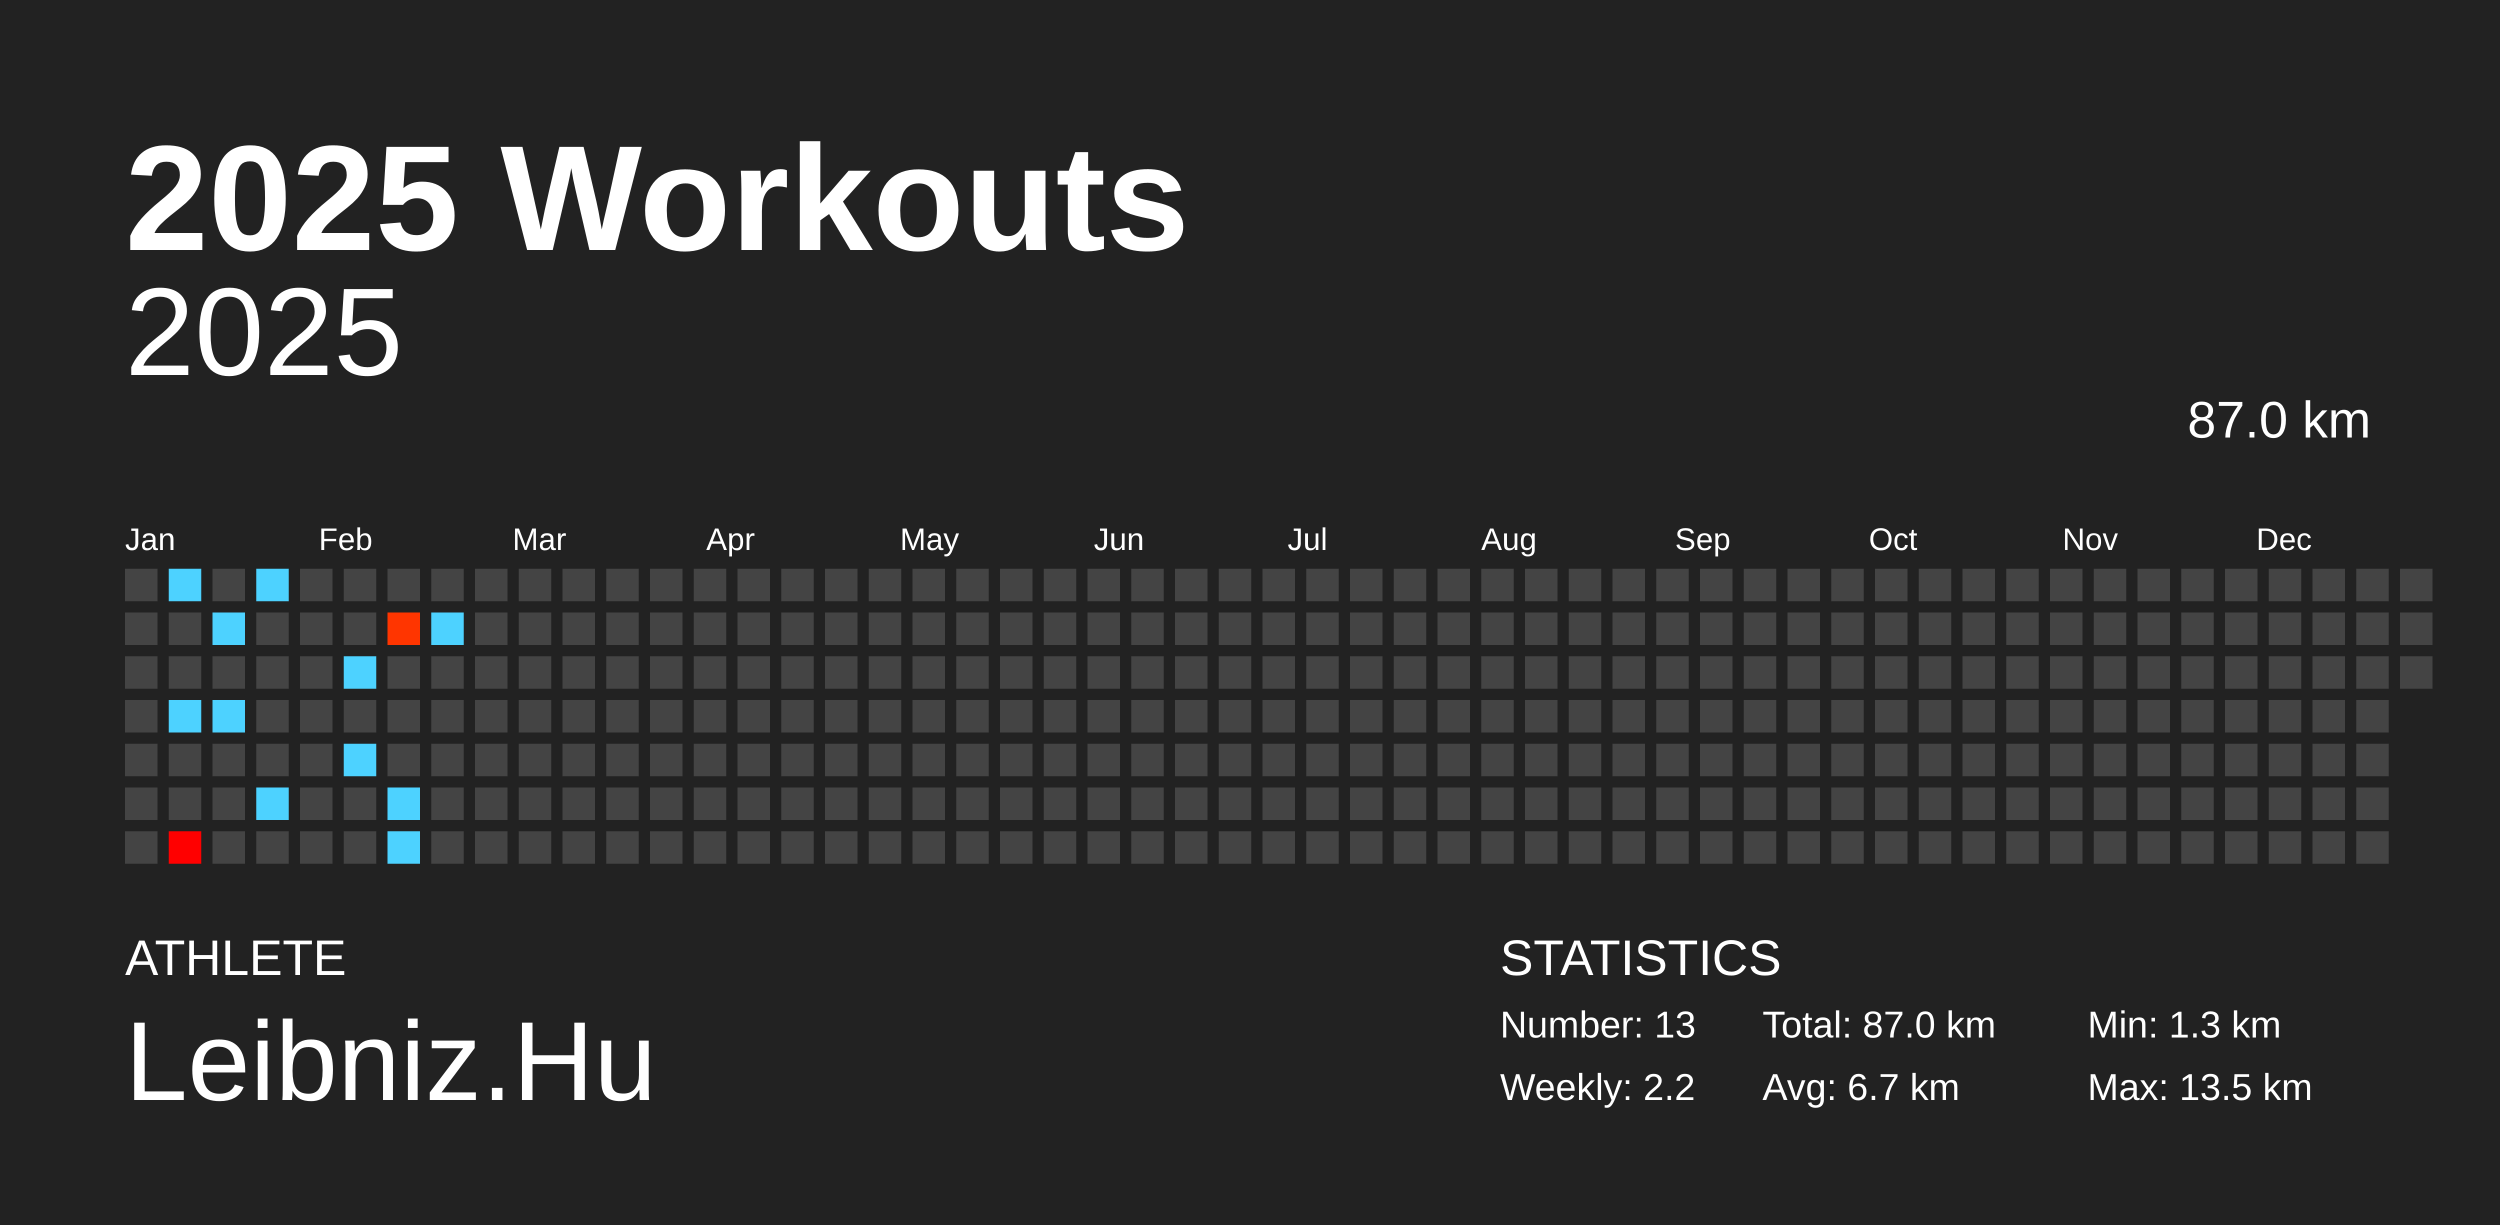
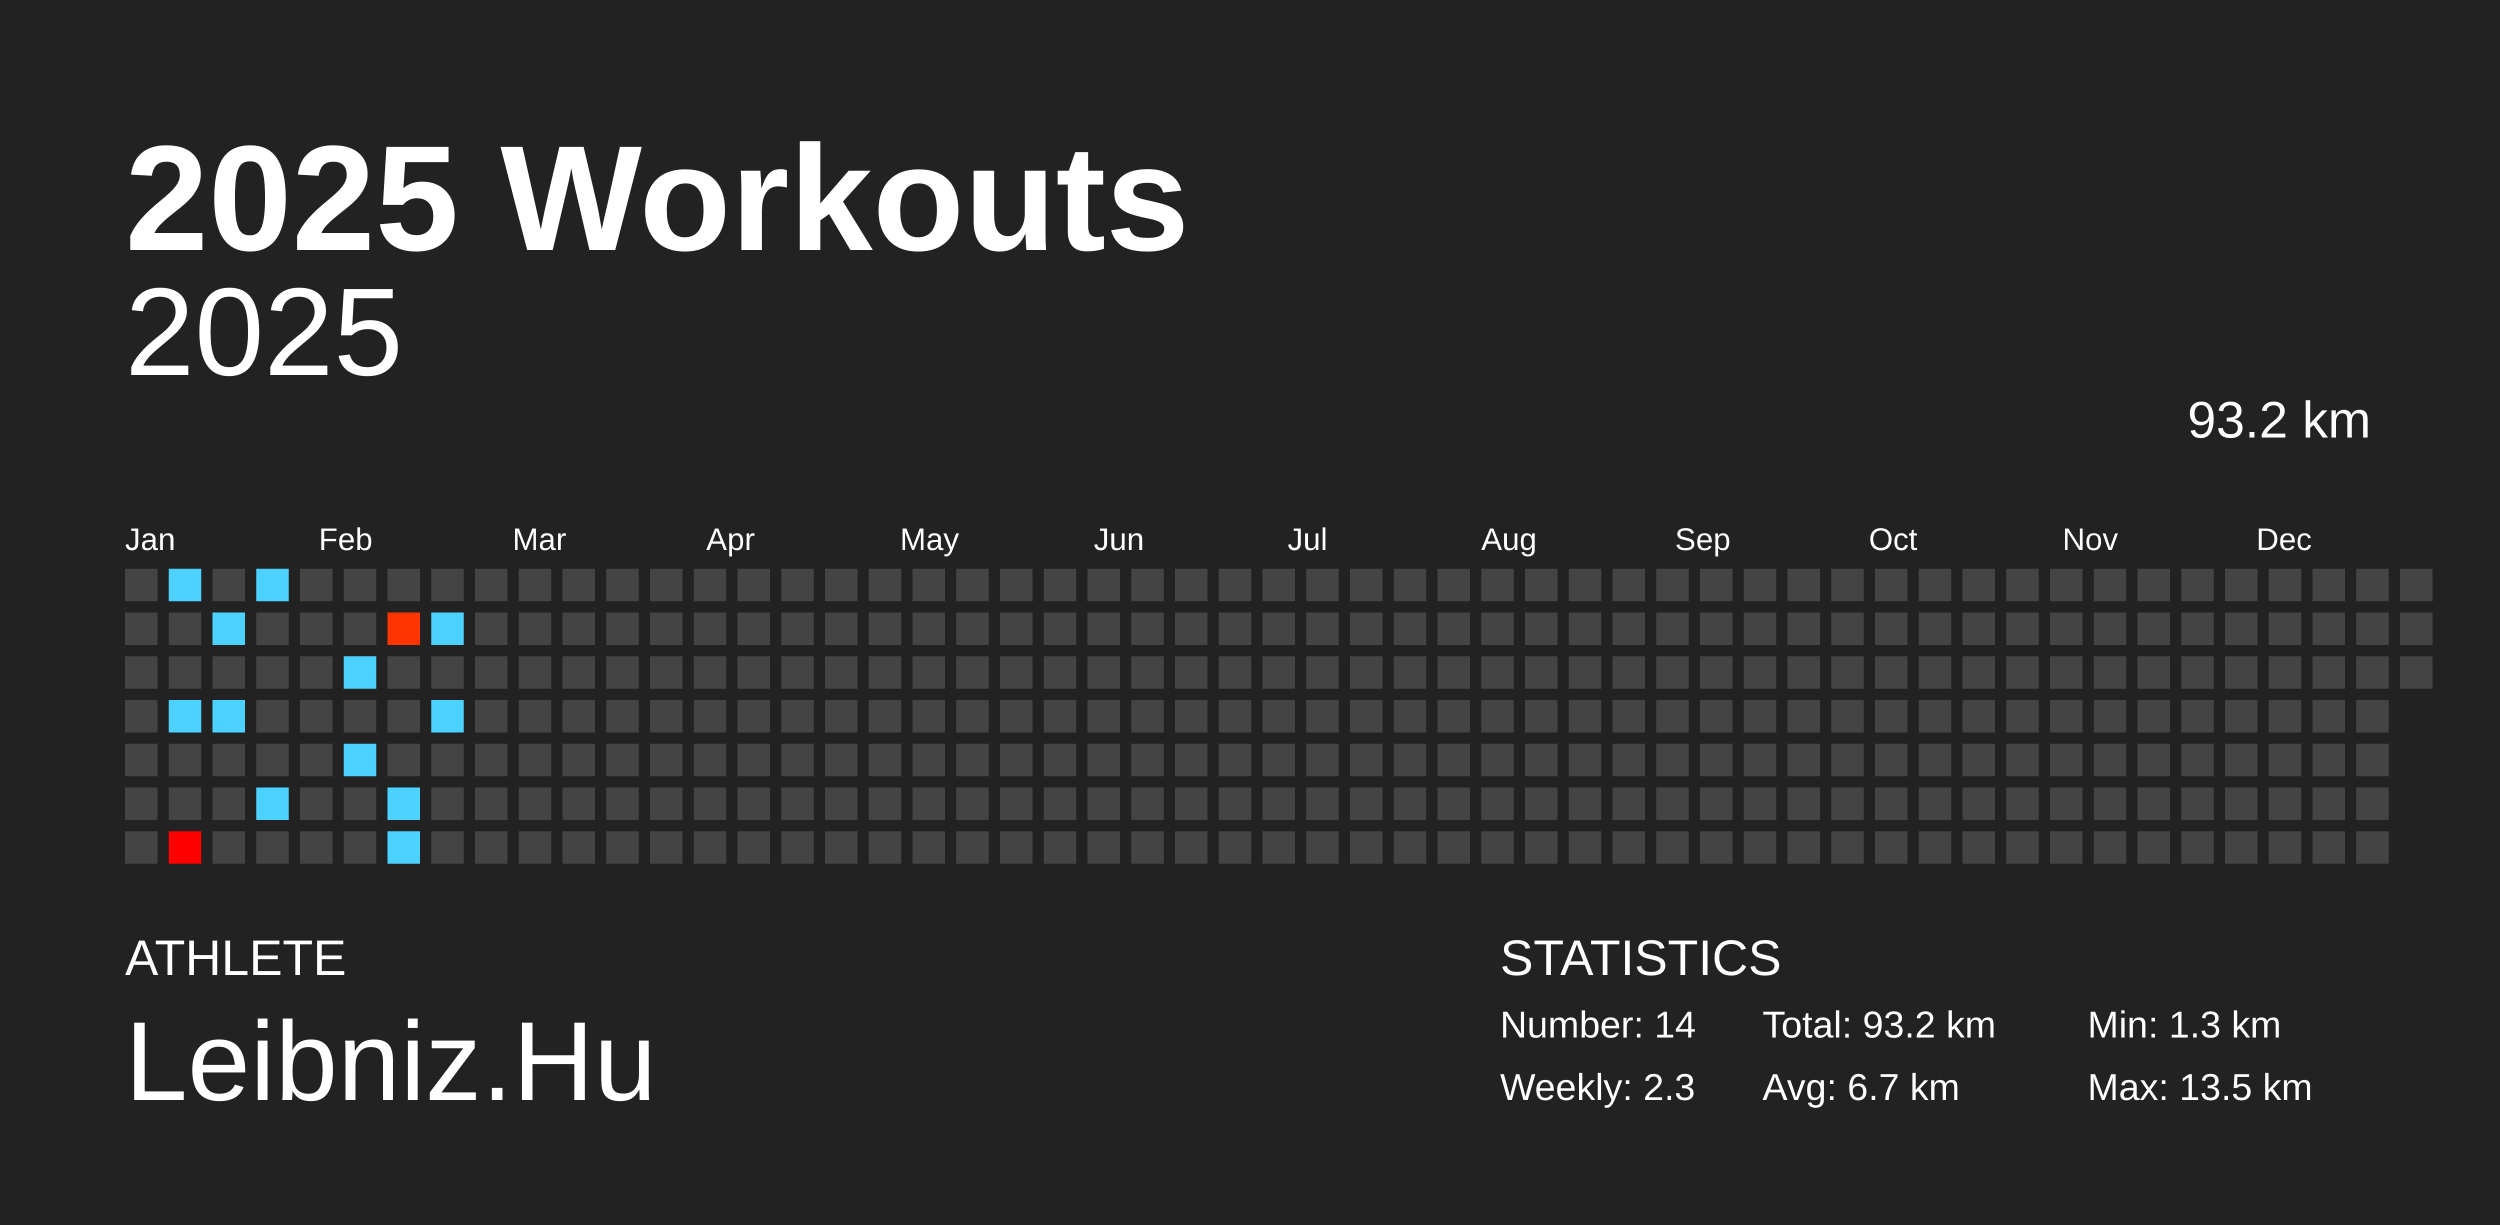
<svg xmlns="http://www.w3.org/2000/svg" baseProfile="full" height="98mm" version="1.1" viewBox="0,0,200,98" width="200mm">
  <defs />
  <rect fill="#222222" height="98" width="200" x="0" y="0" />
  <text fill="#FFFFFF" style="font-size:12px; font-family:Arial; font-weight:bold;" x="10" y="20">2025 Workouts</text>
  <text fill="#FFFFFF" style="font-size:4px; font-family:Arial" x="10" y="78">ATHLETE</text>
  <text fill="#FFFFFF" style="font-size:9px; font-family:Arial" x="10" y="88">Leibniz.Hu</text>
  <text fill="#FFFFFF" style="font-size:4px; font-family:Arial" x="120" y="78">STATISTICS</text>
-   <text fill="#FFFFFF" style="font-size:3px; font-family:Arial" x="120" y="83">Number: 13</text>
-   <text fill="#FFFFFF" style="font-size:3px; font-family:Arial" x="120" y="88">Weekly: 2.2</text>
-   <text fill="#FFFFFF" style="font-size:3px; font-family:Arial" x="141" y="83">Total: 87.0 km</text>
+   <text fill="#FFFFFF" style="font-size:3px; font-family:Arial" x="120" y="83">Number: 14</text>
+   <text fill="#FFFFFF" style="font-size:3px; font-family:Arial" x="120" y="88">Weekly: 2.3</text>
+   <text fill="#FFFFFF" style="font-size:3px; font-family:Arial" x="141" y="83">Total: 93.2 km</text>
  <text fill="#FFFFFF" style="font-size:3px; font-family:Arial" x="141" y="88">Avg: 6.7 km</text>
  <text fill="#FFFFFF" style="font-size:3px; font-family:Arial" x="167" y="83">Min: 1.3 km</text>
  <text fill="#FFFFFF" style="font-size:3px; font-family:Arial" x="167" y="88">Max: 13.5 km</text>
  <text alignment-baseline="hanging" fill="#FFFFFF" style="font-size:10.0px; font-family:Arial;" x="10" y="30">2025</text>
-   <text alignment-baseline="hanging" fill="#FFFFFF" style="font-size:4.125px; font-family:Arial;" x="175" y="35">87.0 km</text>
+   <text alignment-baseline="hanging" fill="#FFFFFF" style="font-size:4.125px; font-family:Arial;" x="175" y="35">93.2 km</text>
  <text fill="#FFFFFF" style="font-size:2.5px; font-family:Arial" x="10.0" y="44">Jan</text>
  <text fill="#FFFFFF" style="font-size:2.5px; font-family:Arial" x="25.5" y="44">Feb</text>
  <text fill="#FFFFFF" style="font-size:2.5px; font-family:Arial" x="41.0" y="44">Mar</text>
  <text fill="#FFFFFF" style="font-size:2.5px; font-family:Arial" x="56.5" y="44">Apr</text>
  <text fill="#FFFFFF" style="font-size:2.5px; font-family:Arial" x="72.0" y="44">May</text>
  <text fill="#FFFFFF" style="font-size:2.5px; font-family:Arial" x="87.5" y="44">Jun</text>
  <text fill="#FFFFFF" style="font-size:2.5px; font-family:Arial" x="103.0" y="44">Jul</text>
  <text fill="#FFFFFF" style="font-size:2.5px; font-family:Arial" x="118.5" y="44">Aug</text>
  <text fill="#FFFFFF" style="font-size:2.5px; font-family:Arial" x="134.0" y="44">Sep</text>
  <text fill="#FFFFFF" style="font-size:2.5px; font-family:Arial" x="149.5" y="44">Oct</text>
  <text fill="#FFFFFF" style="font-size:2.5px; font-family:Arial" x="165.0" y="44">Nov</text>
  <text fill="#FFFFFF" style="font-size:2.5px; font-family:Arial" x="180.5" y="44">Dec</text>
  <rect fill="#444444" height="2.6" width="2.6" x="10.0" y="45.5" />
  <rect fill="#444444" height="2.6" width="2.6" x="10.0" y="49.0" />
  <rect fill="#444444" height="2.6" width="2.6" x="10.0" y="52.5" />
  <rect fill="#444444" height="2.6" width="2.6" x="10.0" y="56.0" />
  <rect fill="#444444" height="2.6" width="2.6" x="10.0" y="59.5" />
  <rect fill="#444444" height="2.6" width="2.6" x="10.0" y="63.0" />
  <rect fill="#444444" height="2.6" width="2.6" x="10.0" y="66.5" />
  <rect fill="#4dd2ff" height="2.6" width="2.6" x="13.5" y="45.5" />
  <rect fill="#444444" height="2.6" width="2.6" x="13.5" y="49.0" />
  <rect fill="#444444" height="2.6" width="2.6" x="13.5" y="52.5" />
  <rect fill="#4dd2ff" height="2.6" width="2.6" x="13.5" y="56.0" />
  <rect fill="#444444" height="2.6" width="2.6" x="13.5" y="59.5" />
  <rect fill="#444444" height="2.6" width="2.6" x="13.5" y="63.0" />
  <rect fill="#ff0000" height="2.6" width="2.6" x="13.5" y="66.5" />
  <rect fill="#444444" height="2.6" width="2.6" x="17.0" y="45.5" />
  <rect fill="#4dd2ff" height="2.6" width="2.6" x="17.0" y="49.0" />
  <rect fill="#444444" height="2.6" width="2.6" x="17.0" y="52.5" />
  <rect fill="#4dd2ff" height="2.6" width="2.6" x="17.0" y="56.0" />
  <rect fill="#444444" height="2.6" width="2.6" x="17.0" y="59.5" />
  <rect fill="#444444" height="2.6" width="2.6" x="17.0" y="63.0" />
  <rect fill="#444444" height="2.6" width="2.6" x="17.0" y="66.5" />
  <rect fill="#4dd2ff" height="2.6" width="2.6" x="20.5" y="45.5" />
  <rect fill="#444444" height="2.6" width="2.6" x="20.5" y="49.0" />
  <rect fill="#444444" height="2.6" width="2.6" x="20.5" y="52.5" />
  <rect fill="#444444" height="2.6" width="2.6" x="20.5" y="56.0" />
  <rect fill="#444444" height="2.6" width="2.6" x="20.5" y="59.5" />
  <rect fill="#4dd2ff" height="2.6" width="2.6" x="20.5" y="63.0" />
  <rect fill="#444444" height="2.6" width="2.6" x="20.5" y="66.5" />
  <rect fill="#444444" height="2.6" width="2.6" x="24.0" y="45.5" />
  <rect fill="#444444" height="2.6" width="2.6" x="24.0" y="49.0" />
  <rect fill="#444444" height="2.6" width="2.6" x="24.0" y="52.5" />
  <rect fill="#444444" height="2.6" width="2.6" x="24.0" y="56.0" />
  <rect fill="#444444" height="2.6" width="2.6" x="24.0" y="59.5" />
  <rect fill="#444444" height="2.6" width="2.6" x="24.0" y="63.0" />
  <rect fill="#444444" height="2.6" width="2.6" x="24.0" y="66.5" />
  <rect fill="#444444" height="2.6" width="2.6" x="27.5" y="45.5" />
  <rect fill="#444444" height="2.6" width="2.6" x="27.5" y="49.0" />
  <rect fill="#4dd2ff" height="2.6" width="2.6" x="27.5" y="52.5" />
  <rect fill="#444444" height="2.6" width="2.6" x="27.5" y="56.0" />
  <rect fill="#4dd2ff" height="2.6" width="2.6" x="27.5" y="59.5" />
  <rect fill="#444444" height="2.6" width="2.6" x="27.5" y="63.0" />
  <rect fill="#444444" height="2.6" width="2.6" x="27.5" y="66.5" />
  <rect fill="#444444" height="2.6" width="2.6" x="31.0" y="45.5" />
  <rect fill="#ff3500" height="2.6" width="2.6" x="31.0" y="49.0" />
  <rect fill="#444444" height="2.6" width="2.6" x="31.0" y="52.5" />
  <rect fill="#444444" height="2.6" width="2.6" x="31.0" y="56.0" />
  <rect fill="#444444" height="2.6" width="2.6" x="31.0" y="59.5" />
  <rect fill="#4dd2ff" height="2.6" width="2.6" x="31.0" y="63.0" />
  <rect fill="#4dd2ff" height="2.6" width="2.6" x="31.0" y="66.5" />
  <rect fill="#444444" height="2.6" width="2.6" x="34.5" y="45.5" />
  <rect fill="#4dd2ff" height="2.6" width="2.6" x="34.5" y="49.0" />
  <rect fill="#444444" height="2.6" width="2.6" x="34.5" y="52.5" />
-   <rect fill="#444444" height="2.6" width="2.6" x="34.5" y="56.0" />
+   <rect fill="#4dd2ff" height="2.6" width="2.6" x="34.5" y="56.0" />
  <rect fill="#444444" height="2.6" width="2.6" x="34.5" y="59.5" />
  <rect fill="#444444" height="2.6" width="2.6" x="34.5" y="63.0" />
  <rect fill="#444444" height="2.6" width="2.6" x="34.5" y="66.5" />
  <rect fill="#444444" height="2.6" width="2.6" x="38.0" y="45.5" />
  <rect fill="#444444" height="2.6" width="2.6" x="38.0" y="49.0" />
  <rect fill="#444444" height="2.6" width="2.6" x="38.0" y="52.5" />
  <rect fill="#444444" height="2.6" width="2.6" x="38.0" y="56.0" />
  <rect fill="#444444" height="2.6" width="2.6" x="38.0" y="59.5" />
  <rect fill="#444444" height="2.6" width="2.6" x="38.0" y="63.0" />
  <rect fill="#444444" height="2.6" width="2.6" x="38.0" y="66.5" />
  <rect fill="#444444" height="2.6" width="2.6" x="41.5" y="45.5" />
  <rect fill="#444444" height="2.6" width="2.6" x="41.5" y="49.0" />
  <rect fill="#444444" height="2.6" width="2.6" x="41.5" y="52.5" />
  <rect fill="#444444" height="2.6" width="2.6" x="41.5" y="56.0" />
  <rect fill="#444444" height="2.6" width="2.6" x="41.5" y="59.5" />
  <rect fill="#444444" height="2.6" width="2.6" x="41.5" y="63.0" />
  <rect fill="#444444" height="2.6" width="2.6" x="41.5" y="66.5" />
  <rect fill="#444444" height="2.6" width="2.6" x="45.0" y="45.5" />
  <rect fill="#444444" height="2.6" width="2.6" x="45.0" y="49.0" />
  <rect fill="#444444" height="2.6" width="2.6" x="45.0" y="52.5" />
  <rect fill="#444444" height="2.6" width="2.6" x="45.0" y="56.0" />
  <rect fill="#444444" height="2.6" width="2.6" x="45.0" y="59.5" />
  <rect fill="#444444" height="2.6" width="2.6" x="45.0" y="63.0" />
  <rect fill="#444444" height="2.6" width="2.6" x="45.0" y="66.5" />
  <rect fill="#444444" height="2.6" width="2.6" x="48.5" y="45.5" />
  <rect fill="#444444" height="2.6" width="2.6" x="48.5" y="49.0" />
  <rect fill="#444444" height="2.6" width="2.6" x="48.5" y="52.5" />
  <rect fill="#444444" height="2.6" width="2.6" x="48.5" y="56.0" />
  <rect fill="#444444" height="2.6" width="2.6" x="48.5" y="59.5" />
  <rect fill="#444444" height="2.6" width="2.6" x="48.5" y="63.0" />
  <rect fill="#444444" height="2.6" width="2.6" x="48.5" y="66.5" />
  <rect fill="#444444" height="2.6" width="2.6" x="52.0" y="45.5" />
  <rect fill="#444444" height="2.6" width="2.6" x="52.0" y="49.0" />
  <rect fill="#444444" height="2.6" width="2.6" x="52.0" y="52.5" />
  <rect fill="#444444" height="2.6" width="2.6" x="52.0" y="56.0" />
  <rect fill="#444444" height="2.6" width="2.6" x="52.0" y="59.5" />
  <rect fill="#444444" height="2.6" width="2.6" x="52.0" y="63.0" />
  <rect fill="#444444" height="2.6" width="2.6" x="52.0" y="66.5" />
  <rect fill="#444444" height="2.6" width="2.6" x="55.5" y="45.5" />
  <rect fill="#444444" height="2.6" width="2.6" x="55.5" y="49.0" />
  <rect fill="#444444" height="2.6" width="2.6" x="55.5" y="52.5" />
  <rect fill="#444444" height="2.6" width="2.6" x="55.5" y="56.0" />
  <rect fill="#444444" height="2.6" width="2.6" x="55.5" y="59.5" />
  <rect fill="#444444" height="2.6" width="2.6" x="55.5" y="63.0" />
  <rect fill="#444444" height="2.6" width="2.6" x="55.5" y="66.5" />
  <rect fill="#444444" height="2.6" width="2.6" x="59.0" y="45.5" />
  <rect fill="#444444" height="2.6" width="2.6" x="59.0" y="49.0" />
  <rect fill="#444444" height="2.6" width="2.6" x="59.0" y="52.5" />
  <rect fill="#444444" height="2.6" width="2.6" x="59.0" y="56.0" />
  <rect fill="#444444" height="2.6" width="2.6" x="59.0" y="59.5" />
  <rect fill="#444444" height="2.6" width="2.6" x="59.0" y="63.0" />
  <rect fill="#444444" height="2.6" width="2.6" x="59.0" y="66.5" />
  <rect fill="#444444" height="2.6" width="2.6" x="62.5" y="45.5" />
  <rect fill="#444444" height="2.6" width="2.6" x="62.5" y="49.0" />
  <rect fill="#444444" height="2.6" width="2.6" x="62.5" y="52.5" />
  <rect fill="#444444" height="2.6" width="2.6" x="62.5" y="56.0" />
  <rect fill="#444444" height="2.6" width="2.6" x="62.5" y="59.5" />
  <rect fill="#444444" height="2.6" width="2.6" x="62.5" y="63.0" />
  <rect fill="#444444" height="2.6" width="2.6" x="62.5" y="66.5" />
  <rect fill="#444444" height="2.6" width="2.6" x="66.0" y="45.5" />
  <rect fill="#444444" height="2.6" width="2.6" x="66.0" y="49.0" />
  <rect fill="#444444" height="2.6" width="2.6" x="66.0" y="52.5" />
  <rect fill="#444444" height="2.6" width="2.6" x="66.0" y="56.0" />
  <rect fill="#444444" height="2.6" width="2.6" x="66.0" y="59.5" />
  <rect fill="#444444" height="2.6" width="2.6" x="66.0" y="63.0" />
  <rect fill="#444444" height="2.6" width="2.6" x="66.0" y="66.5" />
  <rect fill="#444444" height="2.6" width="2.6" x="69.5" y="45.5" />
  <rect fill="#444444" height="2.6" width="2.6" x="69.5" y="49.0" />
  <rect fill="#444444" height="2.6" width="2.6" x="69.5" y="52.5" />
  <rect fill="#444444" height="2.6" width="2.6" x="69.5" y="56.0" />
  <rect fill="#444444" height="2.6" width="2.6" x="69.5" y="59.5" />
  <rect fill="#444444" height="2.6" width="2.6" x="69.5" y="63.0" />
  <rect fill="#444444" height="2.6" width="2.6" x="69.5" y="66.5" />
  <rect fill="#444444" height="2.6" width="2.6" x="73.0" y="45.5" />
  <rect fill="#444444" height="2.6" width="2.6" x="73.0" y="49.0" />
  <rect fill="#444444" height="2.6" width="2.6" x="73.0" y="52.5" />
  <rect fill="#444444" height="2.6" width="2.6" x="73.0" y="56.0" />
  <rect fill="#444444" height="2.6" width="2.6" x="73.0" y="59.5" />
  <rect fill="#444444" height="2.6" width="2.6" x="73.0" y="63.0" />
  <rect fill="#444444" height="2.6" width="2.6" x="73.0" y="66.5" />
  <rect fill="#444444" height="2.6" width="2.6" x="76.5" y="45.5" />
  <rect fill="#444444" height="2.6" width="2.6" x="76.5" y="49.0" />
  <rect fill="#444444" height="2.6" width="2.6" x="76.5" y="52.5" />
  <rect fill="#444444" height="2.6" width="2.6" x="76.5" y="56.0" />
  <rect fill="#444444" height="2.6" width="2.6" x="76.5" y="59.5" />
  <rect fill="#444444" height="2.6" width="2.6" x="76.5" y="63.0" />
  <rect fill="#444444" height="2.6" width="2.6" x="76.5" y="66.5" />
  <rect fill="#444444" height="2.6" width="2.6" x="80.0" y="45.5" />
  <rect fill="#444444" height="2.6" width="2.6" x="80.0" y="49.0" />
  <rect fill="#444444" height="2.6" width="2.6" x="80.0" y="52.5" />
  <rect fill="#444444" height="2.6" width="2.6" x="80.0" y="56.0" />
  <rect fill="#444444" height="2.6" width="2.6" x="80.0" y="59.5" />
  <rect fill="#444444" height="2.6" width="2.6" x="80.0" y="63.0" />
  <rect fill="#444444" height="2.6" width="2.6" x="80.0" y="66.5" />
  <rect fill="#444444" height="2.6" width="2.6" x="83.5" y="45.5" />
  <rect fill="#444444" height="2.6" width="2.6" x="83.5" y="49.0" />
  <rect fill="#444444" height="2.6" width="2.6" x="83.5" y="52.5" />
  <rect fill="#444444" height="2.6" width="2.6" x="83.5" y="56.0" />
  <rect fill="#444444" height="2.6" width="2.6" x="83.5" y="59.5" />
  <rect fill="#444444" height="2.6" width="2.6" x="83.5" y="63.0" />
  <rect fill="#444444" height="2.6" width="2.6" x="83.5" y="66.5" />
  <rect fill="#444444" height="2.6" width="2.6" x="87.0" y="45.5" />
  <rect fill="#444444" height="2.6" width="2.6" x="87.0" y="49.0" />
  <rect fill="#444444" height="2.6" width="2.6" x="87.0" y="52.5" />
  <rect fill="#444444" height="2.6" width="2.6" x="87.0" y="56.0" />
  <rect fill="#444444" height="2.6" width="2.6" x="87.0" y="59.5" />
  <rect fill="#444444" height="2.6" width="2.6" x="87.0" y="63.0" />
  <rect fill="#444444" height="2.6" width="2.6" x="87.0" y="66.5" />
  <rect fill="#444444" height="2.6" width="2.6" x="90.5" y="45.5" />
  <rect fill="#444444" height="2.6" width="2.6" x="90.5" y="49.0" />
  <rect fill="#444444" height="2.6" width="2.6" x="90.5" y="52.5" />
  <rect fill="#444444" height="2.6" width="2.6" x="90.5" y="56.0" />
  <rect fill="#444444" height="2.6" width="2.6" x="90.5" y="59.5" />
  <rect fill="#444444" height="2.6" width="2.6" x="90.5" y="63.0" />
  <rect fill="#444444" height="2.6" width="2.6" x="90.5" y="66.5" />
  <rect fill="#444444" height="2.6" width="2.6" x="94.0" y="45.5" />
  <rect fill="#444444" height="2.6" width="2.6" x="94.0" y="49.0" />
  <rect fill="#444444" height="2.6" width="2.6" x="94.0" y="52.5" />
  <rect fill="#444444" height="2.6" width="2.6" x="94.0" y="56.0" />
  <rect fill="#444444" height="2.6" width="2.6" x="94.0" y="59.5" />
  <rect fill="#444444" height="2.6" width="2.6" x="94.0" y="63.0" />
  <rect fill="#444444" height="2.6" width="2.6" x="94.0" y="66.5" />
  <rect fill="#444444" height="2.6" width="2.6" x="97.5" y="45.5" />
  <rect fill="#444444" height="2.6" width="2.6" x="97.5" y="49.0" />
  <rect fill="#444444" height="2.6" width="2.6" x="97.5" y="52.5" />
  <rect fill="#444444" height="2.6" width="2.6" x="97.5" y="56.0" />
  <rect fill="#444444" height="2.6" width="2.6" x="97.5" y="59.5" />
  <rect fill="#444444" height="2.6" width="2.6" x="97.5" y="63.0" />
  <rect fill="#444444" height="2.6" width="2.6" x="97.5" y="66.5" />
  <rect fill="#444444" height="2.6" width="2.6" x="101.0" y="45.5" />
  <rect fill="#444444" height="2.6" width="2.6" x="101.0" y="49.0" />
  <rect fill="#444444" height="2.6" width="2.6" x="101.0" y="52.5" />
  <rect fill="#444444" height="2.6" width="2.6" x="101.0" y="56.0" />
  <rect fill="#444444" height="2.6" width="2.6" x="101.0" y="59.5" />
  <rect fill="#444444" height="2.6" width="2.6" x="101.0" y="63.0" />
  <rect fill="#444444" height="2.6" width="2.6" x="101.0" y="66.5" />
  <rect fill="#444444" height="2.6" width="2.6" x="104.5" y="45.5" />
  <rect fill="#444444" height="2.6" width="2.6" x="104.5" y="49.0" />
  <rect fill="#444444" height="2.6" width="2.6" x="104.5" y="52.5" />
  <rect fill="#444444" height="2.6" width="2.6" x="104.5" y="56.0" />
  <rect fill="#444444" height="2.6" width="2.6" x="104.5" y="59.5" />
  <rect fill="#444444" height="2.6" width="2.6" x="104.5" y="63.0" />
  <rect fill="#444444" height="2.6" width="2.6" x="104.5" y="66.5" />
  <rect fill="#444444" height="2.6" width="2.6" x="108.0" y="45.5" />
  <rect fill="#444444" height="2.6" width="2.6" x="108.0" y="49.0" />
  <rect fill="#444444" height="2.6" width="2.6" x="108.0" y="52.5" />
  <rect fill="#444444" height="2.6" width="2.6" x="108.0" y="56.0" />
  <rect fill="#444444" height="2.6" width="2.6" x="108.0" y="59.5" />
  <rect fill="#444444" height="2.6" width="2.6" x="108.0" y="63.0" />
  <rect fill="#444444" height="2.6" width="2.6" x="108.0" y="66.5" />
  <rect fill="#444444" height="2.6" width="2.6" x="111.5" y="45.5" />
  <rect fill="#444444" height="2.6" width="2.6" x="111.5" y="49.0" />
  <rect fill="#444444" height="2.6" width="2.6" x="111.5" y="52.5" />
  <rect fill="#444444" height="2.6" width="2.6" x="111.5" y="56.0" />
  <rect fill="#444444" height="2.6" width="2.6" x="111.5" y="59.5" />
  <rect fill="#444444" height="2.6" width="2.6" x="111.5" y="63.0" />
  <rect fill="#444444" height="2.6" width="2.6" x="111.5" y="66.5" />
  <rect fill="#444444" height="2.6" width="2.6" x="115.0" y="45.5" />
  <rect fill="#444444" height="2.6" width="2.6" x="115.0" y="49.0" />
  <rect fill="#444444" height="2.6" width="2.6" x="115.0" y="52.5" />
  <rect fill="#444444" height="2.6" width="2.6" x="115.0" y="56.0" />
  <rect fill="#444444" height="2.6" width="2.6" x="115.0" y="59.5" />
  <rect fill="#444444" height="2.6" width="2.6" x="115.0" y="63.0" />
  <rect fill="#444444" height="2.6" width="2.6" x="115.0" y="66.5" />
  <rect fill="#444444" height="2.6" width="2.6" x="118.5" y="45.5" />
  <rect fill="#444444" height="2.6" width="2.6" x="118.5" y="49.0" />
  <rect fill="#444444" height="2.6" width="2.6" x="118.5" y="52.5" />
  <rect fill="#444444" height="2.6" width="2.6" x="118.5" y="56.0" />
  <rect fill="#444444" height="2.6" width="2.6" x="118.5" y="59.5" />
  <rect fill="#444444" height="2.6" width="2.6" x="118.5" y="63.0" />
  <rect fill="#444444" height="2.6" width="2.6" x="118.5" y="66.5" />
  <rect fill="#444444" height="2.6" width="2.6" x="122.0" y="45.5" />
  <rect fill="#444444" height="2.6" width="2.6" x="122.0" y="49.0" />
  <rect fill="#444444" height="2.6" width="2.6" x="122.0" y="52.5" />
  <rect fill="#444444" height="2.6" width="2.6" x="122.0" y="56.0" />
  <rect fill="#444444" height="2.6" width="2.6" x="122.0" y="59.5" />
  <rect fill="#444444" height="2.6" width="2.6" x="122.0" y="63.0" />
  <rect fill="#444444" height="2.6" width="2.6" x="122.0" y="66.5" />
  <rect fill="#444444" height="2.6" width="2.6" x="125.5" y="45.5" />
  <rect fill="#444444" height="2.6" width="2.6" x="125.5" y="49.0" />
  <rect fill="#444444" height="2.6" width="2.6" x="125.5" y="52.5" />
  <rect fill="#444444" height="2.6" width="2.6" x="125.5" y="56.0" />
  <rect fill="#444444" height="2.6" width="2.6" x="125.5" y="59.5" />
  <rect fill="#444444" height="2.6" width="2.6" x="125.5" y="63.0" />
  <rect fill="#444444" height="2.6" width="2.6" x="125.5" y="66.5" />
  <rect fill="#444444" height="2.6" width="2.6" x="129.0" y="45.5" />
  <rect fill="#444444" height="2.6" width="2.6" x="129.0" y="49.0" />
  <rect fill="#444444" height="2.6" width="2.6" x="129.0" y="52.5" />
  <rect fill="#444444" height="2.6" width="2.6" x="129.0" y="56.0" />
  <rect fill="#444444" height="2.6" width="2.6" x="129.0" y="59.5" />
  <rect fill="#444444" height="2.6" width="2.6" x="129.0" y="63.0" />
  <rect fill="#444444" height="2.6" width="2.6" x="129.0" y="66.5" />
  <rect fill="#444444" height="2.6" width="2.6" x="132.5" y="45.5" />
  <rect fill="#444444" height="2.6" width="2.6" x="132.5" y="49.0" />
  <rect fill="#444444" height="2.6" width="2.6" x="132.5" y="52.5" />
  <rect fill="#444444" height="2.6" width="2.6" x="132.5" y="56.0" />
  <rect fill="#444444" height="2.6" width="2.6" x="132.5" y="59.5" />
  <rect fill="#444444" height="2.6" width="2.6" x="132.5" y="63.0" />
  <rect fill="#444444" height="2.6" width="2.6" x="132.5" y="66.5" />
  <rect fill="#444444" height="2.6" width="2.6" x="136.0" y="45.5" />
  <rect fill="#444444" height="2.6" width="2.6" x="136.0" y="49.0" />
  <rect fill="#444444" height="2.6" width="2.6" x="136.0" y="52.5" />
  <rect fill="#444444" height="2.6" width="2.6" x="136.0" y="56.0" />
  <rect fill="#444444" height="2.6" width="2.6" x="136.0" y="59.5" />
  <rect fill="#444444" height="2.6" width="2.6" x="136.0" y="63.0" />
  <rect fill="#444444" height="2.6" width="2.6" x="136.0" y="66.5" />
  <rect fill="#444444" height="2.6" width="2.6" x="139.5" y="45.5" />
  <rect fill="#444444" height="2.6" width="2.6" x="139.5" y="49.0" />
  <rect fill="#444444" height="2.6" width="2.6" x="139.5" y="52.5" />
  <rect fill="#444444" height="2.6" width="2.6" x="139.5" y="56.0" />
  <rect fill="#444444" height="2.6" width="2.6" x="139.5" y="59.5" />
  <rect fill="#444444" height="2.6" width="2.6" x="139.5" y="63.0" />
  <rect fill="#444444" height="2.6" width="2.6" x="139.5" y="66.5" />
  <rect fill="#444444" height="2.6" width="2.6" x="143.0" y="45.5" />
  <rect fill="#444444" height="2.6" width="2.6" x="143.0" y="49.0" />
  <rect fill="#444444" height="2.6" width="2.6" x="143.0" y="52.5" />
  <rect fill="#444444" height="2.6" width="2.6" x="143.0" y="56.0" />
  <rect fill="#444444" height="2.6" width="2.6" x="143.0" y="59.5" />
  <rect fill="#444444" height="2.6" width="2.6" x="143.0" y="63.0" />
  <rect fill="#444444" height="2.6" width="2.6" x="143.0" y="66.5" />
  <rect fill="#444444" height="2.6" width="2.6" x="146.5" y="45.5" />
  <rect fill="#444444" height="2.6" width="2.6" x="146.5" y="49.0" />
  <rect fill="#444444" height="2.6" width="2.6" x="146.5" y="52.5" />
  <rect fill="#444444" height="2.6" width="2.6" x="146.5" y="56.0" />
  <rect fill="#444444" height="2.6" width="2.6" x="146.5" y="59.5" />
  <rect fill="#444444" height="2.6" width="2.6" x="146.5" y="63.0" />
  <rect fill="#444444" height="2.6" width="2.6" x="146.5" y="66.5" />
  <rect fill="#444444" height="2.6" width="2.6" x="150.0" y="45.5" />
  <rect fill="#444444" height="2.6" width="2.6" x="150.0" y="49.0" />
  <rect fill="#444444" height="2.6" width="2.6" x="150.0" y="52.5" />
  <rect fill="#444444" height="2.6" width="2.6" x="150.0" y="56.0" />
  <rect fill="#444444" height="2.6" width="2.6" x="150.0" y="59.5" />
  <rect fill="#444444" height="2.6" width="2.6" x="150.0" y="63.0" />
  <rect fill="#444444" height="2.6" width="2.6" x="150.0" y="66.5" />
  <rect fill="#444444" height="2.6" width="2.6" x="153.5" y="45.5" />
  <rect fill="#444444" height="2.6" width="2.6" x="153.5" y="49.0" />
  <rect fill="#444444" height="2.6" width="2.6" x="153.5" y="52.5" />
  <rect fill="#444444" height="2.6" width="2.6" x="153.5" y="56.0" />
  <rect fill="#444444" height="2.6" width="2.6" x="153.5" y="59.5" />
  <rect fill="#444444" height="2.6" width="2.6" x="153.5" y="63.0" />
  <rect fill="#444444" height="2.6" width="2.6" x="153.5" y="66.5" />
  <rect fill="#444444" height="2.6" width="2.6" x="157.0" y="45.5" />
  <rect fill="#444444" height="2.6" width="2.6" x="157.0" y="49.0" />
  <rect fill="#444444" height="2.6" width="2.6" x="157.0" y="52.5" />
  <rect fill="#444444" height="2.6" width="2.6" x="157.0" y="56.0" />
  <rect fill="#444444" height="2.6" width="2.6" x="157.0" y="59.5" />
  <rect fill="#444444" height="2.6" width="2.6" x="157.0" y="63.0" />
  <rect fill="#444444" height="2.6" width="2.6" x="157.0" y="66.5" />
  <rect fill="#444444" height="2.6" width="2.6" x="160.5" y="45.5" />
  <rect fill="#444444" height="2.6" width="2.6" x="160.5" y="49.0" />
  <rect fill="#444444" height="2.6" width="2.6" x="160.5" y="52.5" />
  <rect fill="#444444" height="2.6" width="2.6" x="160.5" y="56.0" />
  <rect fill="#444444" height="2.6" width="2.6" x="160.5" y="59.5" />
  <rect fill="#444444" height="2.6" width="2.6" x="160.5" y="63.0" />
  <rect fill="#444444" height="2.6" width="2.6" x="160.5" y="66.5" />
  <rect fill="#444444" height="2.6" width="2.6" x="164.0" y="45.5" />
  <rect fill="#444444" height="2.6" width="2.6" x="164.0" y="49.0" />
  <rect fill="#444444" height="2.6" width="2.6" x="164.0" y="52.5" />
  <rect fill="#444444" height="2.6" width="2.6" x="164.0" y="56.0" />
  <rect fill="#444444" height="2.6" width="2.6" x="164.0" y="59.5" />
  <rect fill="#444444" height="2.6" width="2.6" x="164.0" y="63.0" />
  <rect fill="#444444" height="2.6" width="2.6" x="164.0" y="66.5" />
  <rect fill="#444444" height="2.6" width="2.6" x="167.5" y="45.5" />
  <rect fill="#444444" height="2.6" width="2.6" x="167.5" y="49.0" />
  <rect fill="#444444" height="2.6" width="2.6" x="167.5" y="52.5" />
  <rect fill="#444444" height="2.6" width="2.6" x="167.5" y="56.0" />
  <rect fill="#444444" height="2.6" width="2.6" x="167.5" y="59.5" />
  <rect fill="#444444" height="2.6" width="2.6" x="167.5" y="63.0" />
  <rect fill="#444444" height="2.6" width="2.6" x="167.5" y="66.5" />
  <rect fill="#444444" height="2.6" width="2.6" x="171.0" y="45.5" />
  <rect fill="#444444" height="2.6" width="2.6" x="171.0" y="49.0" />
  <rect fill="#444444" height="2.6" width="2.6" x="171.0" y="52.5" />
  <rect fill="#444444" height="2.6" width="2.6" x="171.0" y="56.0" />
  <rect fill="#444444" height="2.6" width="2.6" x="171.0" y="59.5" />
  <rect fill="#444444" height="2.6" width="2.6" x="171.0" y="63.0" />
  <rect fill="#444444" height="2.6" width="2.6" x="171.0" y="66.5" />
  <rect fill="#444444" height="2.6" width="2.6" x="174.5" y="45.5" />
  <rect fill="#444444" height="2.6" width="2.6" x="174.5" y="49.0" />
  <rect fill="#444444" height="2.6" width="2.6" x="174.5" y="52.5" />
  <rect fill="#444444" height="2.6" width="2.6" x="174.5" y="56.0" />
  <rect fill="#444444" height="2.6" width="2.6" x="174.5" y="59.5" />
  <rect fill="#444444" height="2.6" width="2.6" x="174.5" y="63.0" />
  <rect fill="#444444" height="2.6" width="2.6" x="174.5" y="66.5" />
  <rect fill="#444444" height="2.6" width="2.6" x="178.0" y="45.5" />
  <rect fill="#444444" height="2.6" width="2.6" x="178.0" y="49.0" />
  <rect fill="#444444" height="2.6" width="2.6" x="178.0" y="52.5" />
  <rect fill="#444444" height="2.6" width="2.6" x="178.0" y="56.0" />
  <rect fill="#444444" height="2.6" width="2.6" x="178.0" y="59.5" />
  <rect fill="#444444" height="2.6" width="2.6" x="178.0" y="63.0" />
  <rect fill="#444444" height="2.6" width="2.6" x="178.0" y="66.5" />
  <rect fill="#444444" height="2.6" width="2.6" x="181.5" y="45.5" />
  <rect fill="#444444" height="2.6" width="2.6" x="181.5" y="49.0" />
  <rect fill="#444444" height="2.6" width="2.6" x="181.5" y="52.5" />
  <rect fill="#444444" height="2.6" width="2.6" x="181.5" y="56.0" />
  <rect fill="#444444" height="2.6" width="2.6" x="181.5" y="59.5" />
  <rect fill="#444444" height="2.6" width="2.6" x="181.5" y="63.0" />
  <rect fill="#444444" height="2.6" width="2.6" x="181.5" y="66.5" />
  <rect fill="#444444" height="2.6" width="2.6" x="185.0" y="45.5" />
  <rect fill="#444444" height="2.6" width="2.6" x="185.0" y="49.0" />
  <rect fill="#444444" height="2.6" width="2.6" x="185.0" y="52.5" />
  <rect fill="#444444" height="2.6" width="2.6" x="185.0" y="56.0" />
  <rect fill="#444444" height="2.6" width="2.6" x="185.0" y="59.5" />
  <rect fill="#444444" height="2.6" width="2.6" x="185.0" y="63.0" />
  <rect fill="#444444" height="2.6" width="2.6" x="185.0" y="66.5" />
  <rect fill="#444444" height="2.6" width="2.6" x="188.5" y="45.5" />
  <rect fill="#444444" height="2.6" width="2.6" x="188.5" y="49.0" />
  <rect fill="#444444" height="2.6" width="2.6" x="188.5" y="52.5" />
  <rect fill="#444444" height="2.6" width="2.6" x="188.5" y="56.0" />
  <rect fill="#444444" height="2.6" width="2.6" x="188.5" y="59.5" />
  <rect fill="#444444" height="2.6" width="2.6" x="188.5" y="63.0" />
  <rect fill="#444444" height="2.6" width="2.6" x="188.5" y="66.5" />
  <rect fill="#444444" height="2.6" width="2.6" x="192.0" y="45.5" />
  <rect fill="#444444" height="2.6" width="2.6" x="192.0" y="49.0" />
  <rect fill="#444444" height="2.6" width="2.6" x="192.0" y="52.5" />
</svg>
